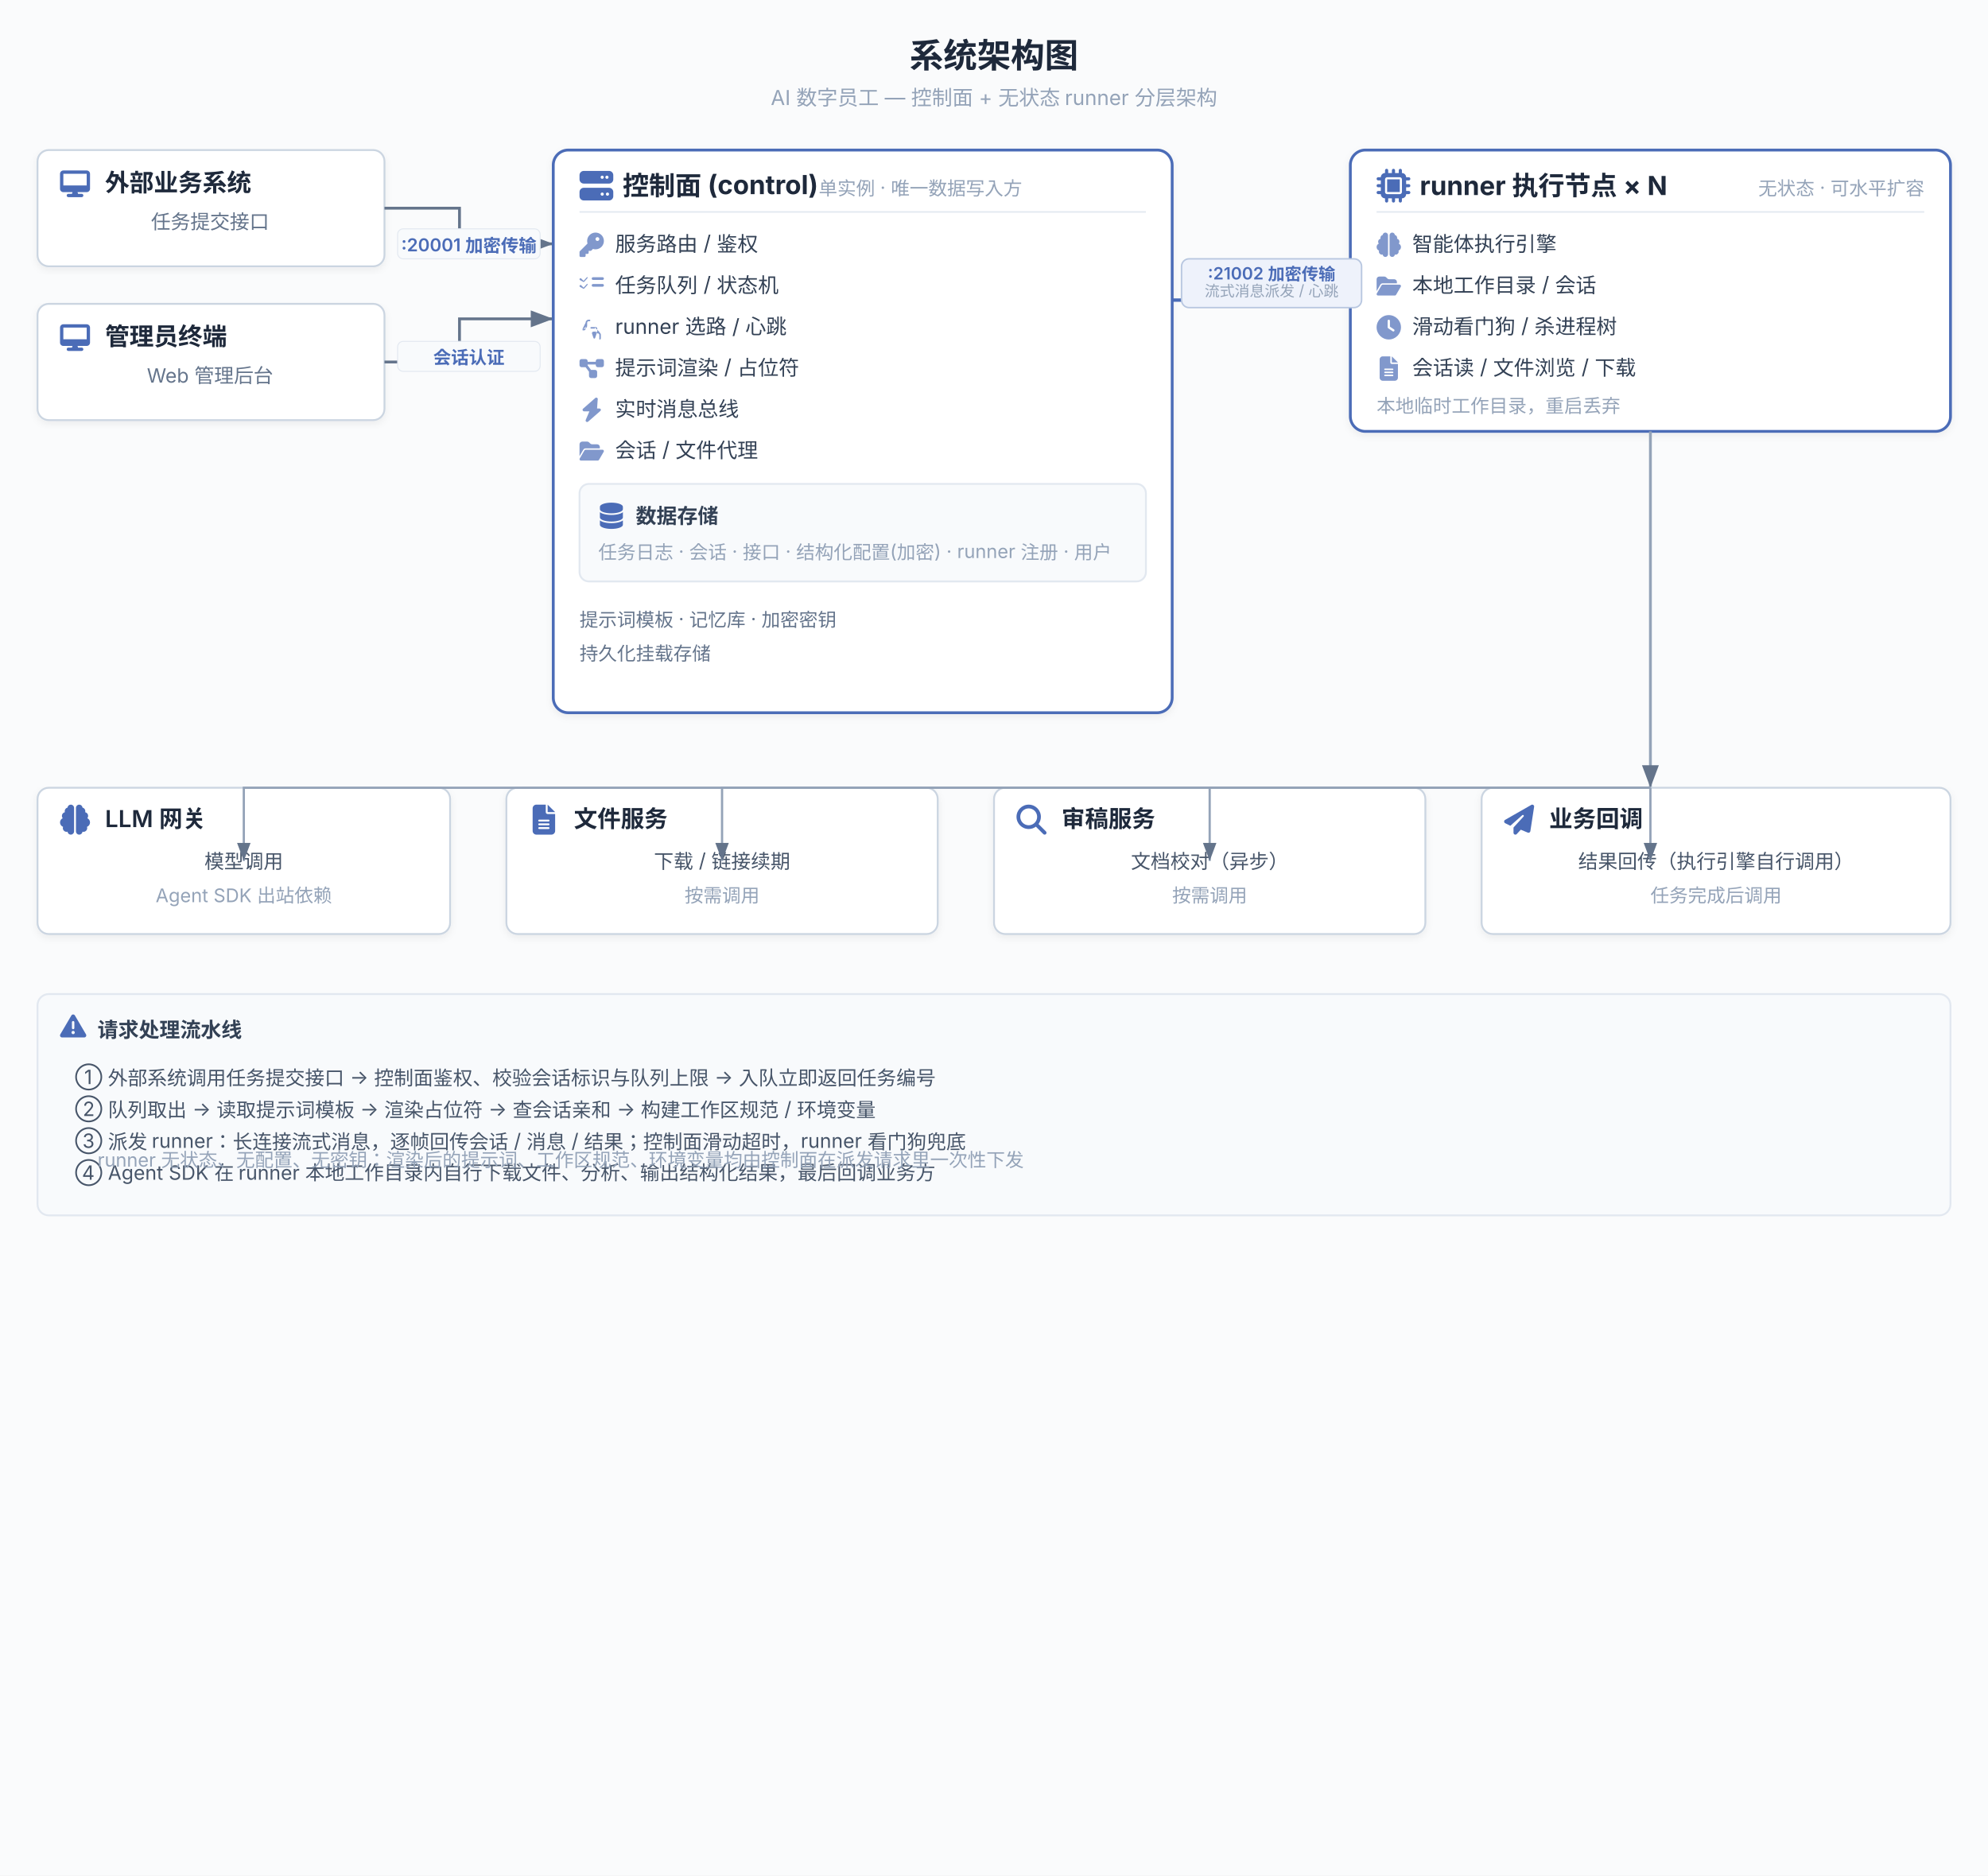
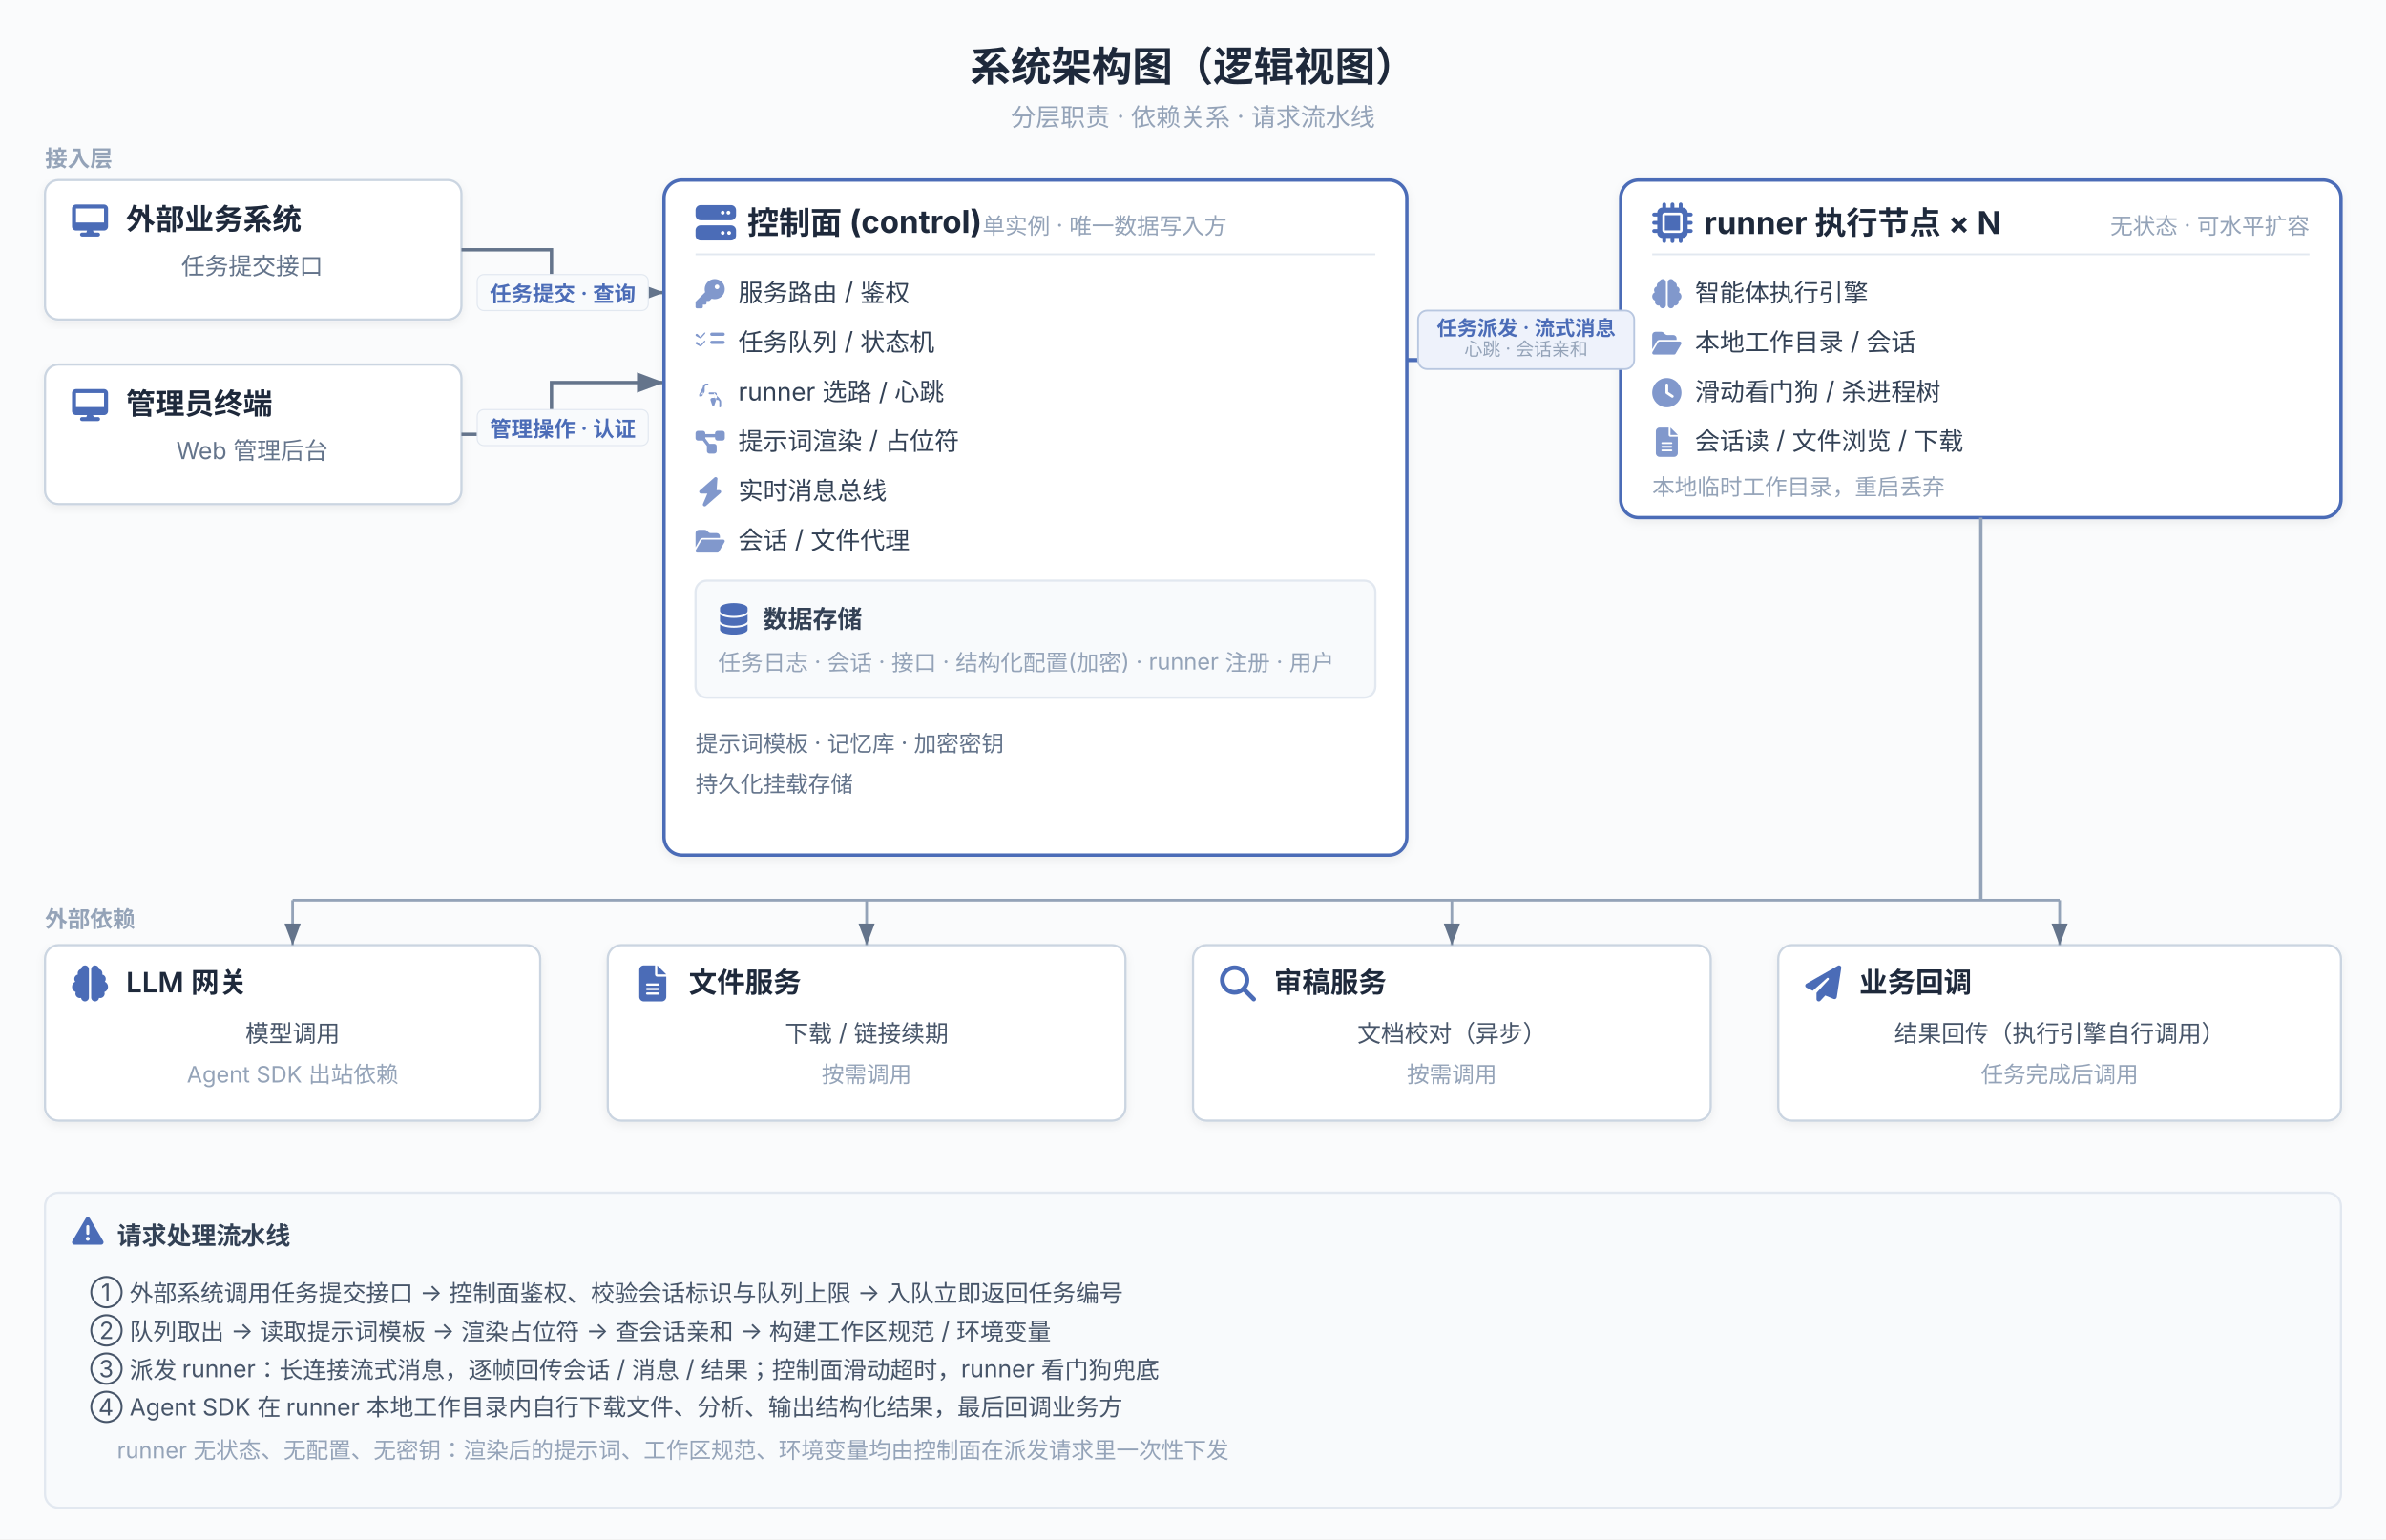
- <svg xmlns="http://www.w3.org/2000/svg" viewBox="0 0 1060 1000" font-family="system-ui, -apple-system, 'Noto Sans SC', sans-serif">
+ <svg xmlns="http://www.w3.org/2000/svg" viewBox="0 0 1060 684" font-family="system-ui, -apple-system, 'Noto Sans SC', sans-serif">
  <defs>
    <marker id="arr" markerWidth="8" markerHeight="6" refX="8" refY="3" orient="auto">
      <path d="M0,0 L8,3 L0,6 Z" fill="#64748b" />
    </marker>
    <marker id="arr-b" markerWidth="8" markerHeight="6" refX="8" refY="3" orient="auto">
      <path d="M0,0 L8,3 L0,6 Z" fill="#4b6cb7" />
    </marker>
    <marker id="arr-g" markerWidth="8" markerHeight="6" refX="8" refY="3" orient="auto">
      <path d="M0,0 L8,3 L0,6 Z" fill="#16a34a" />
    </marker>
    <filter id="sh" x="-3%" y="-3%" width="110%" height="110%">
      <feDropShadow dx="0" dy="1.5" stdDeviation="2" flood-color="#000" flood-opacity="0.06" />
    </filter>
    <symbol id="fa-desktop" viewBox="0 0 576 512">
      <path d="M64 0C28.7 0 0 28.7 0 64V352c0 35.3 28.7 64 64 64H240l-10.7 32H160c-17.7 0-32 14.3-32 32s14.3 32 32 32H416c17.7 0 32-14.3 32-32s-14.3-32-32-32H346.7L336 416H512c35.3 0 64-28.7 64-64V64c0-35.3-28.7-64-64-64H64zM512 64V288H64V64H512z" />
    </symbol>
    <symbol id="fa-brain" viewBox="0 0 512 512">
      <path d="M184 0c30.9 0 56 25.1 56 56V456c0 30.9-25.1 56-56 56c-28.9 0-52.7-21.9-55.7-50.1c-5.2 1.4-10.7 2.1-16.3 2.1c-35.3 0-64-28.7-64-64c0-7.4 1.3-14.6 3.6-21.2C21.4 367.4 0 338.2 0 304c0-31.9 18.7-59.5 45.8-72.3C37.1 220.8 32 207 32 192c0-30.7 21.6-56.3 50.4-62.6C80.8 123.9 80 118 80 112c0-29.9 20.6-55.1 48.3-62.1C131.3 21.9 155.1 0 184 0zM328 0c28.9 0 52.6 21.9 55.7 49.9c27.8 7 48.3 32.1 48.3 62.1c0 6-.8 11.9-2.4 17.4c28.8 6.2 50.4 31.9 50.4 62.6c0 15-5.1 28.8-13.8 39.7C493.3 244.5 512 272.1 512 304c0 34.2-21.4 63.4-51.6 74.8c2.3 6.6 3.6 13.8 3.6 21.2c0 35.3-28.7 64-64 64c-5.6 0-11.1-.7-16.3-2.1c-3 28.2-26.8 50.1-55.7 50.1c-30.9 0-56-25.1-56-56V56c0-30.9 25.1-56 56-56z" />
    </symbol>
    <symbol id="fa-server" viewBox="0 0 512 512">
      <path d="M64 32C28.7 32 0 60.7 0 96v64c0 35.3 28.7 64 64 64H448c35.3 0 64-28.7 64-64V96c0-35.3-28.7-64-64-64H64zm280 72a24 24 0 1 1 0 48 24 24 0 1 1 0-48zm48 24a24 24 0 1 1 48 0 24 24 0 1 1 -48 0zM64 288c-35.3 0-64 28.7-64 64v64c0 35.3 28.7 64 64 64H448c35.3 0 64-28.7 64-64V352c0-35.3-28.7-64-64-64H64zm280 72a24 24 0 1 1 0 48 24 24 0 1 1 0-48zm56 24a24 24 0 1 1 48 0 24 24 0 1 1 -48 0z" />
    </symbol>
    <symbol id="fa-database" viewBox="0 0 448 512">
      <path d="M448 80v48c0 44.2-100.3 80-224 80S0 172.2 0 128V80C0 35.8 100.3 0 224 0S448 35.8 448 80zM393.2 214.7c20.8-7.4 39.9-16.9 54.8-28.6V288c0 44.2-100.3 80-224 80S0 332.2 0 288V186.1c14.9 11.8 34 21.2 54.8 28.6C99.7 230.7 159.5 240 224 240s124.3-9.3 169.2-25.3zM0 346.1c14.9 11.8 34 21.2 54.8 28.6C99.7 390.7 159.5 400 224 400s124.3-9.3 169.2-25.3c20.8-7.4 39.9-16.9 54.8-28.6V432c0 44.2-100.3 80-224 80S0 476.2 0 432V346.1z" />
    </symbol>
    <symbol id="fa-diagram" viewBox="0 0 576 512">
      <path d="M0 80C0 53.5 21.5 32 48 32h96c26.5 0 48 21.5 48 48V96H384V80c0-26.5 21.5-48 48-48h96c26.5 0 48 21.5 48 48v96c0 26.5-21.5 48-48 48H432c-26.5 0-48-21.5-48-48V160H192v16c0 1.7-.1 3.4-.3 5L272 288h96c26.5 0 48 21.5 48 48v96c0 26.5-21.5 48-48 48H272c-26.5 0-48-21.5-48-48V336c0-1.7 .1-3.4 .3-5L144 224H48c-26.5 0-48-21.5-48-48V80z" />
    </symbol>
    <symbol id="fa-shuffle" viewBox="0 0 512 512">
      <path d="M403.8 34.4c12-5 25.7-2.2 34.9 6.9l64 64c6 6 9.4 14.1 9.4 22.6s-3.4 16.6-9.4 22.6l-64 64c-9.2 9.2-22.9 11.9-34.9 6.9s-19.8-16.6-19.8-29.6V160H352c-10.1 0-19.6 4.7-25.6 12.8L284 229.3 244 176l31.2-41.6C293.3 110.2 321.8 96 352 96h32V64c0-12.9 7.8-24.6 19.8-29.6zM164 282.7L204 336l-31.2 41.6C154.7 401.8 126.2 416 96 416H32c-17.7 0-32-14.3-32-32s14.3-32 32-32H96c10.1 0 19.6-4.7 25.6-12.8L164 282.7zm274.6 188c-9.2 9.2-22.9 11.9-34.9 6.9s-19.8-16.6-19.8-29.6V416H352c-30.2 0-58.7-14.2-76.8-38.4L121.6 172.8c-6-8.1-15.5-12.8-25.6-12.8H32c-17.7 0-32-14.3-32-32s14.3-32 32-32H96c30.2 0 58.7 14.2 76.8 38.4L326.4 339.2c6 8.1 15.5 12.8 25.6 12.8h32V320c0-12.9 7.8-24.6 19.8-29.6s25.7-2.2 34.9 6.9l64 64c6 6 9.4 14.1 9.4 22.6s-3.4 16.6-9.4 22.6l-64 64z" />
    </symbol>
    <symbol id="fa-file-lines" viewBox="0 0 384 512">
      <path d="M64 0C28.7 0 0 28.7 0 64V448c0 35.3 28.7 64 64 64H320c35.3 0 64-28.7 64-64V160H256c-17.7 0-32-14.3-32-32V0H64zM256 0V128H384L256 0zM112 256H272c8.8 0 16 7.2 16 16s-7.2 16-16 16H112c-8.8 0-16-7.2-16-16s7.2-16 16-16zm0 64H272c8.8 0 16 7.2 16 16s-7.2 16-16 16H112c-8.8 0-16-7.2-16-16s7.2-16 16-16zm0 64H272c8.8 0 16 7.2 16 16s-7.2 16-16 16H112c-8.8 0-16-7.2-16-16s7.2-16 16-16z" />
    </symbol>
    <symbol id="fa-magnifying-glass" viewBox="0 0 512 512">
      <path d="M416 208c0 45.9-14.9 88.3-40 122.7L502.6 457.4c12.5 12.5 12.5 32.8 0 45.3s-32.8 12.5-45.3 0L330.7 376c-34.4 25.2-76.8 40-122.7 40C93.1 416 0 322.9 0 208S93.1 0 208 0S416 93.1 416 208zM208 352a144 144 0 1 0 0-288 144 144 0 1 0 0 288z" />
    </symbol>
    <symbol id="fa-paper-plane" viewBox="0 0 512 512">
      <path d="M498.1 5.6c10.1 7 15.4 19.1 13.5 31.2l-64 416c-1.5 9.7-7.4 18.2-16 23s-18.9 5.4-28 1.6L284 427.7l-68.5 74.1c-8.9 9.7-22.9 12.9-35.2 8.1S160 493.2 160 480V396.4c0-4 1.5-7.8 4.2-10.7L331.8 202.8c5.8-6.3 5.6-16-.4-22s-15.7-6.4-22-.7L106 360.8 17.7 316.6C7.1 311.3 .3 300.7 0 288.9s5.9-22.8 16.1-28.7l448-256c10.7-6.1 23.9-5.5 34 1.4z" />
    </symbol>
    <symbol id="fa-download" viewBox="0 0 512 512">
      <path d="M288 32c0-17.7-14.3-32-32-32s-32 14.3-32 32V274.7l-73.4-73.4c-12.5-12.5-32.8-12.5-45.3 0s-12.5 32.8 0 45.3l128 128c12.5 12.5 32.8 12.5 45.3 0l128-128c12.5-12.5 12.5-32.8 0-45.3s-32.8-12.5-45.3 0L288 274.7V32zM64 352c-35.3 0-64 28.7-64 64v32c0 35.3 28.7 64 64 64H448c35.3 0 64-28.7 64-64V416c0-35.3-28.7-64-64-64H346.5l-45.3 45.3c-25 25-65.5 25-90.5 0L165.5 352H64zm368 56a24 24 0 1 1 0 48 24 24 0 1 1 0-48z" />
    </symbol>
    <symbol id="fa-microchip" viewBox="0 0 512 512">
      <path d="M176 24c0-13.3-10.7-24-24-24s-24 10.7-24 24V64c-35.3 0-64 28.7-64 64H24c-13.3 0-24 10.7-24 24s10.7 24 24 24H64v56H24c-13.3 0-24 10.7-24 24s10.7 24 24 24H64v56H24c-13.3 0-24 10.7-24 24s10.7 24 24 24H64c0 35.3 28.7 64 64 64v40c0 13.3 10.7 24 24 24s24-10.7 24-24V448h56v40c0 13.3 10.7 24 24 24s24-10.7 24-24V448h56v40c0 13.3 10.7 24 24 24s24-10.7 24-24V448c35.3 0 64-28.7 64-64h40c13.3 0 24-10.7 24-24s-10.7-24-24-24H448V280h40c13.3 0 24-10.7 24-24s-10.7-24-24-24H448V176h40c13.3 0 24-10.7 24-24s-10.7-24-24-24H448c0-35.3-28.7-64-64-64V24c0-13.3-10.7-24-24-24s-24 10.7-24 24V64H280V24c0-13.3-10.7-24-24-24s-24 10.7-24 24V64H176V24zM160 128H352c17.7 0 32 14.3 32 32V352c0 17.7-14.3 32-32 32H160c-17.7 0-32-14.3-32-32V160c0-17.7 14.3-32 32-32zm192 32H160V352H352V160z" />
    </symbol>
    <symbol id="fa-key" viewBox="0 0 512 512">
      <path d="M336 352c97.2 0 176-78.8 176-176S433.2 0 336 0S160 78.8 160 176c0 18.7 2.9 36.8 8.3 53.7L7 391c-4.5 4.5-7 10.6-7 17v80c0 13.3 10.7 24 24 24h80c13.3 0 24-10.7 24-24V448h40c13.3 0 24-10.7 24-24V384h40c6.4 0 12.5-2.5 17-7l33.3-33.3c16.9 5.4 35 8.3 53.7 8.3zM376 96a40 40 0 1 1 0 80 40 40 0 1 1 0-80z" />
    </symbol>
    <symbol id="fa-list-check" viewBox="0 0 576 512">
      <path d="M184.1 38.2c9.9 8.9 10.7 24 1.8 33.9l-72 80c-4.4 4.9-10.6 7.8-17.2 7.9s-12.9-2.4-17.6-7L7 113C-2.3 103.6-2.3 88.4 7 79s24.6-9.4 33.9 0l55.1 55.1 71.1-79c8.9-9.9 24-10.7 33.9-1.8zm0 160c9.9 8.9 10.7 24 1.8 33.9l-72 80c-4.4 4.9-10.6 7.8-17.2 7.9s-12.9-2.4-17.6-7L7 273c-9.4-9.4-9.4-24.6 0-33.9s24.6-9.4 33.9 0l55.1 55.1 71.1-79c8.9-9.9 24-10.7 33.9-1.8zM288 80c0 17.7 14.3 32 32 32h224c17.7 0 32-14.3 32-32s-14.3-32-32-32H320c-17.7 0-32 14.3-32 32zm0 160c0 17.7 14.3 32 32 32h224c17.7 0 32-14.3 32-32s-14.3-32-32-32H320c-17.7 0-32 14.3-32 32z" />
    </symbol>
    <symbol id="fa-clock" viewBox="0 0 512 512">
      <path d="M256 0a256 256 0 1 1 0 512A256 256 0 1 1 256 0zM232 120V256c0 8 4 15.5 10.7 20l96 64c11 7.4 25.9 4.4 33.3-6.7s4.4-25.9-6.7-33.3L280 243.2V120c0-13.3-10.7-24-24-24s-24 10.7-24 24z" />
    </symbol>
    <symbol id="fa-bolt" viewBox="0 0 448 512">
      <path d="M349.4 44.6c5.9-13.7 1.5-29.7-10.6-38.5s-28.6-8-39.9 1.8l-256 224c-10 8.8-13.6 22.9-8.9 34.9S50.7 288 64 288H175.5L98.6 467.4c-5.9 13.7-1.5 29.7 10.6 38.5s28.6 8 39.9-1.8l256-224c10-8.8 13.6-22.9 8.9-34.9s-16.6-16.6-29.9-17H336.5L349.4 44.6z" />
    </symbol>
    <symbol id="fa-folder-open" viewBox="0 0 576 512">
      <path d="M88.7 223.8L0 375.8V96C0 60.7 28.7 32 64 32H181.5c17 0 33.3 6.7 45.3 18.7l26.5 26.5c12 12 28.3 18.7 45.3 18.7H416c35.3 0 64 28.7 64 64v32H144c-22.8 0-43.8 12.1-55.3 31.8zm27.6 16.1C122.1 230 132.6 224 144 224H544c11.5 0 22 6.1 27.7 16.1s5.7 22.2-.1 32.1l-112 192C453.9 474 443.4 480 432 480H32c-11.5 0-22-6.1-27.7-16.1s-5.7-22.2 .1-32.1l112-192z" />
    </symbol>
    <symbol id="fa-route" viewBox="0 0 512 512">
      <path d="M320 256l96 96c4.6 4.6 5.9 11.5 3.5 17.4s-8.3 9.9-14.8 9.9l-32 0 0-96c0-17.7-14.3-32-32-32l-96 0c-8.8 0-16 7.2-16 16s7.2 16 16 16l80 0 0 64-32 0c-9.7 0-18.8 4.4-25 11.9s-8.5 16.7-6.5 25.9l32 96c2.5 7.5 9.4 12.4 17.2 12.4s14.7-4.9 17.2-12.4l32-96c2-9.2 1.1-18.7-6.5-25.9s-15.3-11.9-25-11.9zM416 416c0-17.7-14.3-32-32-32l-32 0 0-32 32 0c35.3 0 64 28.7 64 64l0 64c0 35.3-28.7 64-64 64l-32 0 0 32 32 0c17.7 0 32-14.3 32-32l0-128zM64 288c35.3 0 64-28.7 64-64l0-64c0-35.3 28.7-64 64-64l32 0 0 32-32 0c-17.7 0-32 14.3-32 32l0 64c0 35.3-28.7 64-64 64l-32 0 0 32 32 0c17.7 0 32-14.3 32-32l0-128z" />
    </symbol>
    <symbol id="fa-warn" viewBox="0 0 512 512">
      <path d="M256 32c14.2 0 27.3 7.5 34.5 19.8l216 368c7.3 12.4 7.3 27.7 .2 40.1S486.3 480 472 480H40c-14.3 0-27.6-7.7-34.7-20.1s-7-27.8 .2-40.1l216-368C228.7 39.5 241.8 32 256 32zm0 128c-13.3 0-24 10.7-24 24V296c0 13.3 10.7 24 24 24s24-10.7 24-24V184c0-13.3-10.7-24-24-24zm32 224a32 32 0 1 0 -64 0 32 32 0 1 0 64 0z" />
    </symbol>
  </defs>
-   <rect width="1060" height="1000" fill="#fafbfc" />
-   <text x="530" y="36" text-anchor="middle" fill="#1e293b" font-size="18" font-weight="700">系统架构图</text>
-   <text x="530" y="56" text-anchor="middle" fill="#94a3b8" font-size="11">AI 数字员工 — 控制面 + 无状态 runner 分层架构</text>
+   <rect width="1060" height="684" fill="#fafbfc" />
+   <text x="530" y="36" text-anchor="middle" fill="#1e293b" font-size="18" font-weight="700">系统架构图（逻辑视图）</text>
+   <text x="530" y="56" text-anchor="middle" fill="#94a3b8" font-size="11">分层职责 · 依赖关系 · 请求流水线</text>
+   <text x="20" y="74" fill="#94a3b8" font-size="10" font-weight="600">接入层</text>
  <g filter="url(#sh)">
    <rect x="20" y="80" width="185" height="62" rx="6" fill="#fff" stroke="#cbd5e1" stroke-width="1" />
  </g>
  <use href="#fa-desktop" x="32" y="90" width="16" height="16" fill="#4b6cb7" />
  <text x="56" y="102" fill="#1e293b" font-size="13" font-weight="600">外部业务系统</text>
  <text x="112" y="122" text-anchor="middle" fill="#64748b" font-size="10.5">任务提交接口</text>
  <g filter="url(#sh)">
    <rect x="20" y="162" width="185" height="62" rx="6" fill="#fff" stroke="#cbd5e1" stroke-width="1" />
  </g>
  <use href="#fa-desktop" x="32" y="172" width="16" height="16" fill="#4b6cb7" />
  <text x="56" y="184" fill="#1e293b" font-size="13" font-weight="600">管理员终端</text>
  <text x="112" y="204" text-anchor="middle" fill="#64748b" font-size="10.5">Web 管理后台</text>
  <polyline points="205,111 245,111 245,130 295,130" stroke="#64748b" stroke-width="1.5" fill="none" marker-end="url(#arr)" />
  <rect x="212" y="122" width="76" height="16" rx="3" fill="#f8fafc" stroke="#e2e8f0" stroke-width="0.5" />
-   <text x="250" y="134" text-anchor="middle" fill="#4b6cb7" font-size="9.5" font-weight="600">:20001 加密传输</text>
+   <text x="250" y="134" text-anchor="middle" fill="#4b6cb7" font-size="9.5" font-weight="600">任务提交 · 查询</text>
  <polyline points="205,193 245,193 245,170 295,170" stroke="#64748b" stroke-width="1.5" fill="none" marker-end="url(#arr)" />
  <rect x="212" y="182" width="76" height="16" rx="3" fill="#f8fafc" stroke="#e2e8f0" stroke-width="0.5" />
-   <text x="250" y="194" text-anchor="middle" fill="#4b6cb7" font-size="9.5" font-weight="600">会话认证</text>
+   <text x="250" y="194" text-anchor="middle" fill="#4b6cb7" font-size="9.5" font-weight="600">管理操作 · 认证</text>
  <g filter="url(#sh)">
    <rect x="295" y="80" width="330" height="300" rx="8" fill="#fff" stroke="#4b6cb7" stroke-width="1.5" />
  </g>
  <use href="#fa-server" x="309" y="90" width="18" height="18" fill="#4b6cb7" />
  <text x="332" y="104" fill="#1e293b" font-size="14" font-weight="700">控制面 (control)</text>
  <text x="545" y="104" text-anchor="end" fill="#94a3b8" font-size="10">单实例 · 唯一数据写入方</text>
  <line x1="309" y1="113" x2="611" y2="113" stroke="#e2e8f0" stroke-width="0.8" />
  <use href="#fa-key" x="309" y="124" width="13" height="13" fill="#4b6cb7" opacity="0.7" />
  <text x="328" y="134" fill="#334155" font-size="11">服务路由 / 鉴权</text>
  <use href="#fa-list-check" x="309" y="146" width="13" height="13" fill="#4b6cb7" opacity="0.7" />
  <text x="328" y="156" fill="#334155" font-size="11">任务队列 / 状态机</text>
  <use href="#fa-route" x="309" y="168" width="13" height="13" fill="#4b6cb7" opacity="0.7" />
  <text x="328" y="178" fill="#334155" font-size="11">runner 选路 / 心跳</text>
  <use href="#fa-diagram" x="309" y="190" width="13" height="13" fill="#4b6cb7" opacity="0.7" />
  <text x="328" y="200" fill="#334155" font-size="11">提示词渲染 / 占位符</text>
  <use href="#fa-bolt" x="309" y="212" width="13" height="13" fill="#4b6cb7" opacity="0.7" />
  <text x="328" y="222" fill="#334155" font-size="11">实时消息总线</text>
  <use href="#fa-folder-open" x="309" y="234" width="13" height="13" fill="#4b6cb7" opacity="0.7" />
  <text x="328" y="244" fill="#334155" font-size="11">会话 / 文件代理</text>
  <rect x="309" y="258" width="302" height="52" rx="5" fill="#f8fafc" stroke="#e2e8f0" stroke-width="1" />
  <use href="#fa-database" x="319" y="268" width="14" height="14" fill="#4b6cb7" />
  <text x="339" y="279" fill="#334155" font-size="11" font-weight="600">数据存储</text>
  <text x="319" y="298" fill="#94a3b8" font-size="10">任务日志 · 会话 · 接口 · 结构化配置(加密) · runner 注册 · 用户</text>
  <text x="309" y="334" fill="#64748b" font-size="10">提示词模板 · 记忆库 · 加密密钥</text>
  <text x="309" y="352" fill="#64748b" font-size="10">持久化挂载存储</text>
  <g filter="url(#sh)">
    <rect x="720" y="80" width="320" height="150" rx="8" fill="#fff" stroke="#4b6cb7" stroke-width="1.5" />
  </g>
  <use href="#fa-microchip" x="734" y="90" width="18" height="18" fill="#4b6cb7" />
  <text x="757" y="104" fill="#1e293b" font-size="14" font-weight="700">runner 执行节点 × N</text>
  <text x="1026" y="104" text-anchor="end" fill="#94a3b8" font-size="10">无状态 · 可水平扩容</text>
  <line x1="734" y1="113" x2="1026" y2="113" stroke="#e2e8f0" stroke-width="0.8" />
  <use href="#fa-brain" x="734" y="124" width="13" height="13" fill="#4b6cb7" opacity="0.7" />
  <text x="753" y="134" fill="#334155" font-size="11">智能体执行引擎</text>
  <use href="#fa-folder-open" x="734" y="146" width="13" height="13" fill="#4b6cb7" opacity="0.7" />
  <text x="753" y="156" fill="#334155" font-size="11">本地工作目录 / 会话</text>
  <use href="#fa-clock" x="734" y="168" width="13" height="13" fill="#4b6cb7" opacity="0.7" />
  <text x="753" y="178" fill="#334155" font-size="11">滑动看门狗 / 杀进程树</text>
  <use href="#fa-file-lines" x="734" y="190" width="13" height="13" fill="#4b6cb7" opacity="0.7" />
  <text x="753" y="200" fill="#334155" font-size="11">会话读 / 文件浏览 / 下载</text>
  <text x="734" y="220" fill="#94a3b8" font-size="10">本地临时工作目录，重启丢弃</text>
  <polyline points="625,160 672,160 672,155 720,155" stroke="#4b6cb7" stroke-width="1.8" fill="none" marker-end="url(#arr-b)" />
  <rect x="630" y="138" width="96" height="26" rx="4" fill="#eef2fb" stroke="#b8c7e0" stroke-width="0.8" />
-   <text x="678" y="149" text-anchor="middle" fill="#4b6cb7" font-size="9" font-weight="600">:21002 加密传输</text>
-   <text x="678" y="158" text-anchor="middle" fill="#94a3b8" font-size="8">流式消息派发 / 心跳</text>
-   <line x1="880" y1="230" x2="880" y2="420" stroke="#94a3b8" stroke-width="1.5" marker-end="url(#arr)" />
+   <text x="678" y="149" text-anchor="middle" fill="#4b6cb7" font-size="9" font-weight="600">任务派发 · 流式消息</text>
+   <text x="678" y="158" text-anchor="middle" fill="#94a3b8" font-size="8">心跳 · 会话亲和</text>
+   <line x1="880" y1="230" x2="880" y2="400" stroke="#94a3b8" stroke-width="1.5" />
+   <text x="20" y="412" fill="#94a3b8" font-size="10" font-weight="600">外部依赖</text>
  <g filter="url(#sh)">
    <rect x="20" y="420" width="220" height="78" rx="6" fill="#fff" stroke="#cbd5e1" stroke-width="1" />
  </g>
  <use href="#fa-brain" x="32" y="429" width="16" height="16" fill="#4b6cb7" />
  <text x="56" y="441" fill="#1e293b" font-size="12.5" font-weight="600">LLM 网关</text>
  <text x="130" y="463" text-anchor="middle" fill="#475569" font-size="10.5">模型调用</text>
  <text x="130" y="481" text-anchor="middle" fill="#94a3b8" font-size="10">Agent SDK 出站依赖</text>
  <g filter="url(#sh)">
    <rect x="270" y="420" width="230" height="78" rx="6" fill="#fff" stroke="#cbd5e1" stroke-width="1" />
  </g>
  <use href="#fa-file-lines" x="282" y="429" width="16" height="16" fill="#4b6cb7" />
  <text x="306" y="441" fill="#1e293b" font-size="12.5" font-weight="600">文件服务</text>
  <text x="385" y="463" text-anchor="middle" fill="#475569" font-size="10.5">下载 / 链接续期</text>
  <text x="385" y="481" text-anchor="middle" fill="#94a3b8" font-size="10">按需调用</text>
  <g filter="url(#sh)">
    <rect x="530" y="420" width="230" height="78" rx="6" fill="#fff" stroke="#cbd5e1" stroke-width="1" />
  </g>
  <use href="#fa-magnifying-glass" x="542" y="429" width="16" height="16" fill="#4b6cb7" />
  <text x="566" y="441" fill="#1e293b" font-size="12.5" font-weight="600">审稿服务</text>
  <text x="645" y="463" text-anchor="middle" fill="#475569" font-size="10.5">文档校对（异步）</text>
  <text x="645" y="481" text-anchor="middle" fill="#94a3b8" font-size="10">按需调用</text>
  <g filter="url(#sh)">
    <rect x="790" y="420" width="250" height="78" rx="6" fill="#fff" stroke="#cbd5e1" stroke-width="1" />
  </g>
  <use href="#fa-paper-plane" x="802" y="429" width="16" height="16" fill="#4b6cb7" />
  <text x="826" y="441" fill="#1e293b" font-size="12.5" font-weight="600">业务回调</text>
  <text x="915" y="463" text-anchor="middle" fill="#475569" font-size="10.5">结果回传（执行引擎自行调用）</text>
  <text x="915" y="481" text-anchor="middle" fill="#94a3b8" font-size="10">任务完成后调用</text>
-   <polyline points="880,420 130,420 130,459" stroke="#94a3b8" stroke-width="1.2" fill="none" marker-end="url(#arr)" />
-   <polyline points="880,420 385,420 385,459" stroke="#94a3b8" stroke-width="1.2" fill="none" marker-end="url(#arr)" />
-   <polyline points="880,420 645,420 645,459" stroke="#94a3b8" stroke-width="1.2" fill="none" marker-end="url(#arr)" />
-   <polyline points="880,420 880,459" stroke="#94a3b8" stroke-width="1.2" fill="none" marker-end="url(#arr)" />
-   <rect x="20" y="530" width="1020" height="118" rx="6" fill="#f8fafc" stroke="#e2e8f0" stroke-width="1" />
+   <line x1="130" y1="400" x2="915" y2="400" stroke="#94a3b8" stroke-width="1.2" />
+   <line x1="130" y1="400" x2="130" y2="420" stroke="#94a3b8" stroke-width="1.2" marker-end="url(#arr)" />
+   <line x1="385" y1="400" x2="385" y2="420" stroke="#94a3b8" stroke-width="1.2" marker-end="url(#arr)" />
+   <line x1="645" y1="400" x2="645" y2="420" stroke="#94a3b8" stroke-width="1.2" marker-end="url(#arr)" />
+   <line x1="915" y1="400" x2="915" y2="420" stroke="#94a3b8" stroke-width="1.2" marker-end="url(#arr)" />
+   <rect x="20" y="530" width="1020" height="140" rx="6" fill="#f8fafc" stroke="#e2e8f0" stroke-width="1" />
  <use href="#fa-warn" x="32" y="540" width="14" height="14" fill="#4b6cb7" />
  <text x="52" y="553" fill="#334155" font-size="11" font-weight="600">请求处理流水线</text>
  <text x="40" y="578" fill="#475569" font-size="10.5">
    <tspan x="40" dy="0">① 外部系统调用任务提交接口 → 控制面鉴权、校验会话标识与队列上限 → 入队立即返回任务编号</tspan>
    <tspan x="40" dy="17">② 队列取出 → 读取提示词模板 → 渲染占位符 → 查会话亲和 → 构建工作区规范 / 环境变量</tspan>
    <tspan x="40" dy="17">③ 派发 runner：长连接流式消息，逐帧回传会话 / 消息 / 结果；控制面滑动超时，runner 看门狗兜底</tspan>
    <tspan x="40" dy="17">④ Agent SDK 在 runner 本地工作目录内自行下载文件、分析、输出结构化结果，最后回调业务方</tspan>
  </text>
-   <text x="52" y="622" fill="#94a3b8" font-size="10">runner 无状态、无配置、无密钥：渲染后的提示词、工作区规范、环境变量均由控制面在派发请求里一次性下发</text>
+   <text x="52" y="648" fill="#94a3b8" font-size="10">runner 无状态、无配置、无密钥：渲染后的提示词、工作区规范、环境变量均由控制面在派发请求里一次性下发</text>
</svg>
